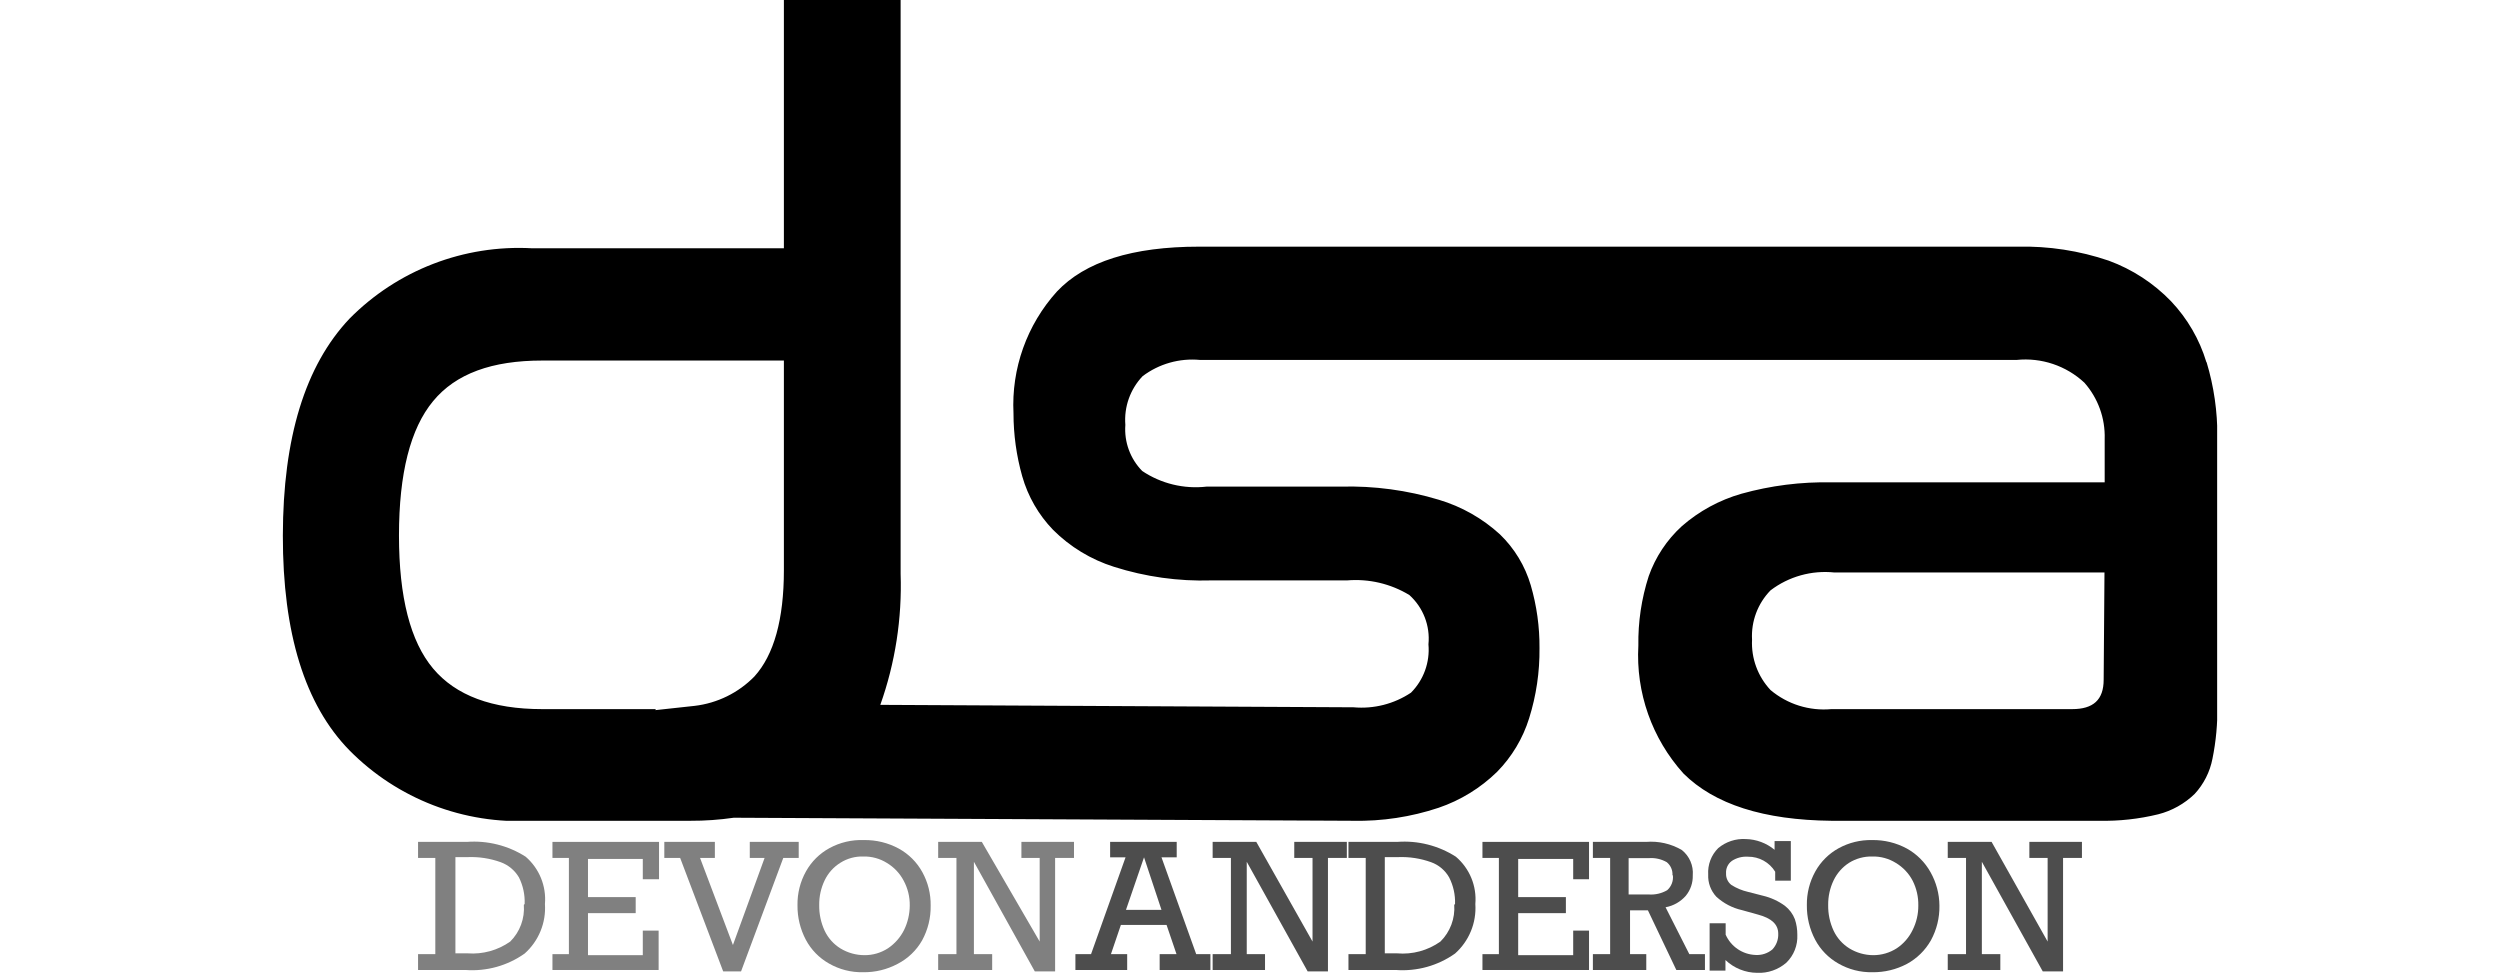
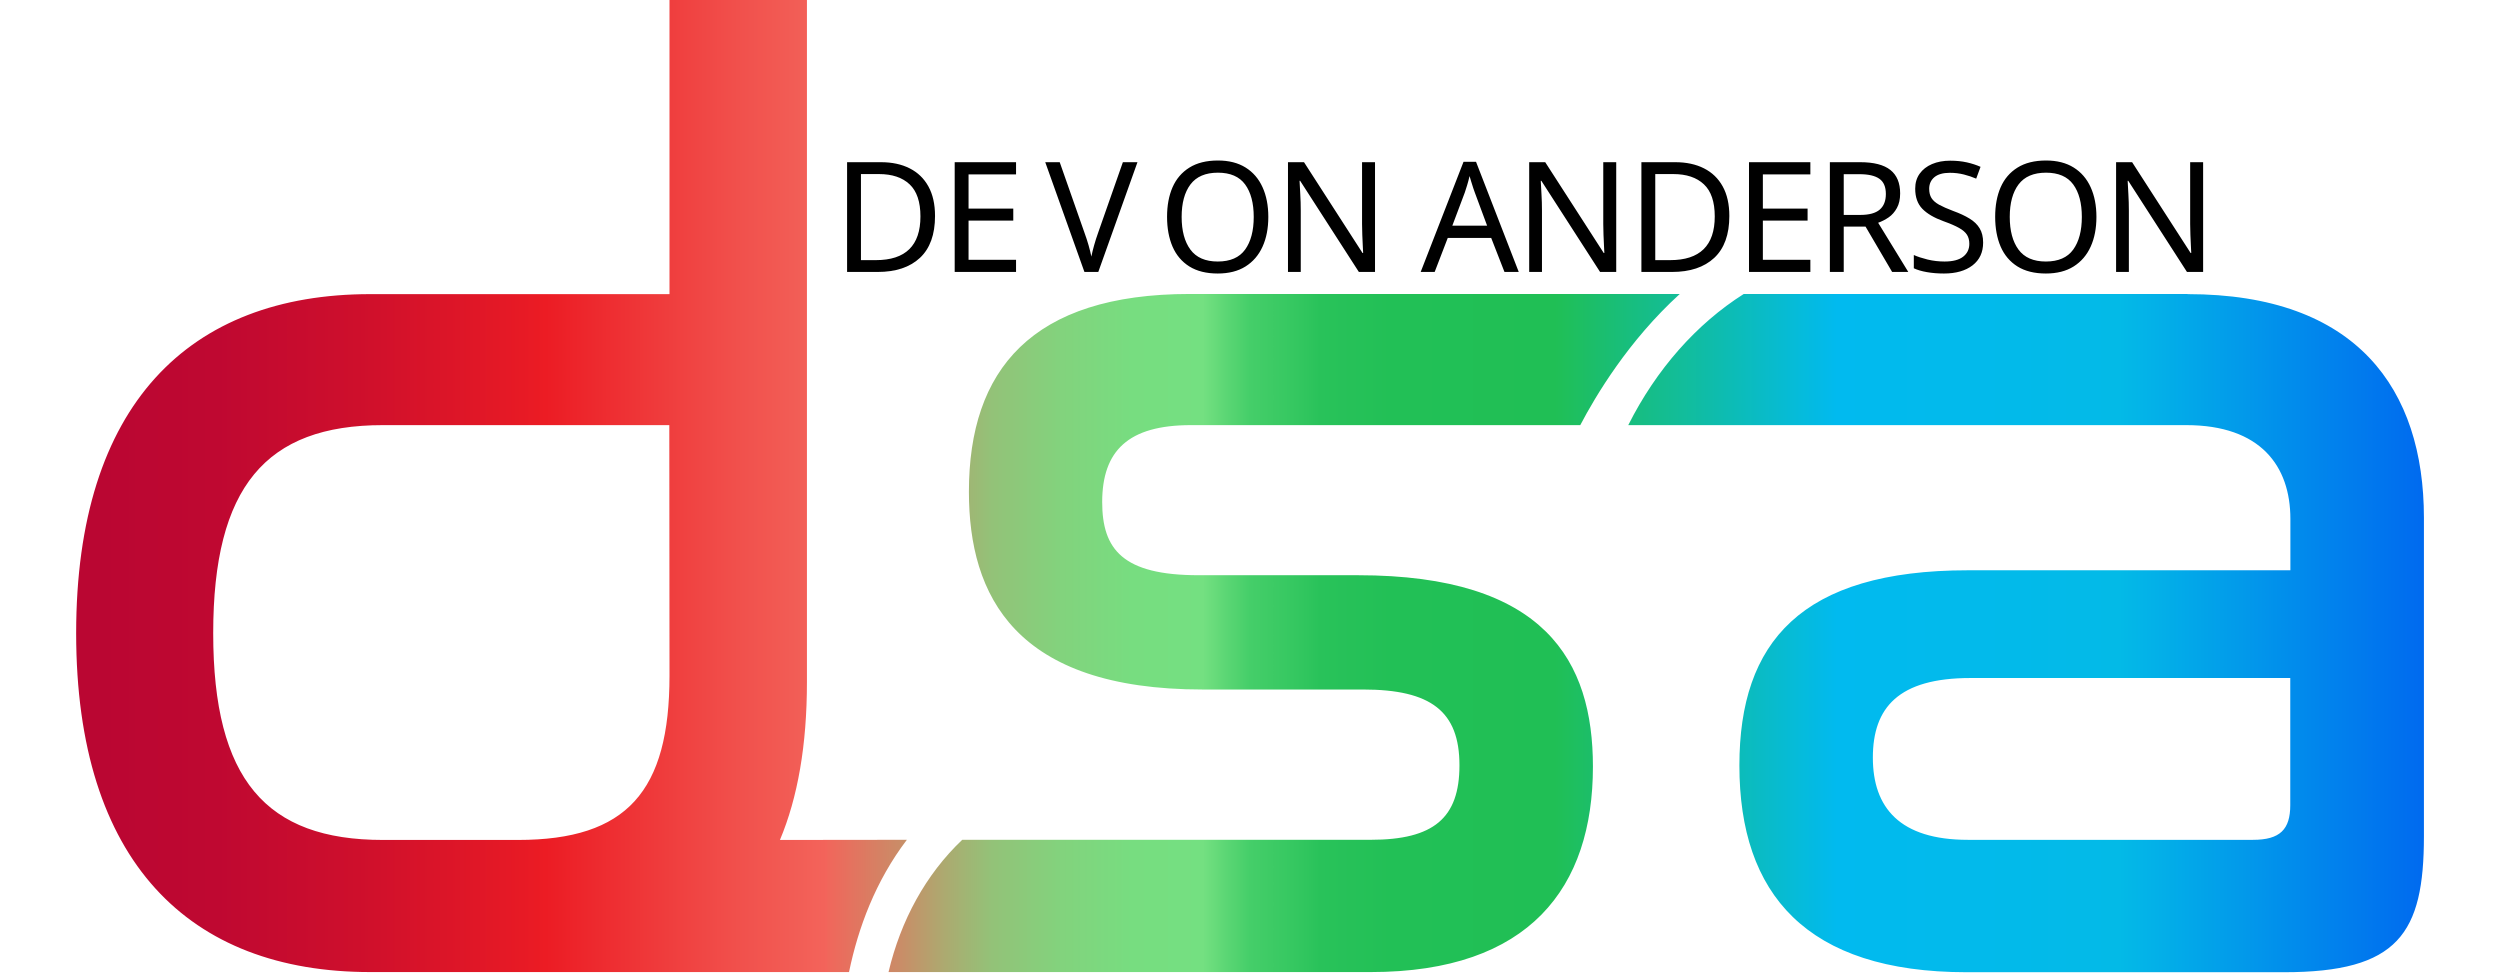
- <svg xmlns="http://www.w3.org/2000/svg" width="180" height="70" id="Layer_1" data-name="Layer 1" viewBox="0 0 95.28 47.89">
+ <svg xmlns="http://www.w3.org/2000/svg" id="Layer_2" width="180" height="70" data-name="Layer 2" viewBox="0 0 608.62 252.04">
  <defs>
-     <style>
-       .cls-1{fill:none;}.cls-2{clip-path:url(#clip-path);}.cls-3{fill:gray;}.cls-4{fill:#4d4d4d;}
+     <style>.cls-1{fill:url(#linear-gradient);}.cls-2{font-size:39.85px;font-family:Rockwell-Regular, Rockwell;letter-spacing:-0.03em;}.cls-3{letter-spacing:-0.08em;}.cls-4{letter-spacing:-0.03em;}
    </style>
-     <clipPath id="clip-path" transform="translate(-34.72 -0.62)">
-       <rect class="cls-1" x="34.72" y="0.62" width="95.28" height="40.43" />
-     </clipPath>
+     <linearGradient id="linear-gradient" x1="632.29" y1="442.02" x2="1240.9" y2="442.02" gradientUnits="userSpaceOnUse">
+       <stop offset="0.01" stop-color="#ba0632" />
+       <stop offset="0.06" stop-color="#bf0831" />
+       <stop offset="0.12" stop-color="#ce0f2c" />
+       <stop offset="0.19" stop-color="#e71a25" />
+       <stop offset="0.2" stop-color="#ec1c24" />
+       <stop offset="0.28" stop-color="#f14f4b" />
+       <stop offset="0.32" stop-color="#f3645b" />
+       <stop offset="0.32" stop-color="#f1665b" />
+       <stop offset="0.35" stop-color="#cb8b67" />
+       <stop offset="0.37" stop-color="#acaa70" />
+       <stop offset="0.39" stop-color="#93c278" />
+       <stop offset="0.42" stop-color="#82d37d" />
+       <stop offset="0.45" stop-color="#77dd80" />
+       <stop offset="0.48" stop-color="#74e081" />
+       <stop offset="0.49" stop-color="#5bd674" />
+       <stop offset="0.5" stop-color="#45ce69" />
+       <stop offset="0.52" stop-color="#34c760" />
+       <stop offset="0.53" stop-color="#29c25a" />
+       <stop offset="0.56" stop-color="#22c056" />
+       <stop offset="0.63" stop-color="#20bf55" />
+       <stop offset="0.75" stop-color="#01baef" />
+       <stop offset="0.87" stop-color="#03bae7" />
+       <stop offset="1" stop-color="#006aef" />
+     </linearGradient>
  </defs>
-   <g id="Vector_Smart_Object" data-name="Vector Smart Object">
-     <g class="cls-2">
-       <g class="cls-2">
-         <path d="M129.47,18.46a7.53,7.53,0,0,0-1.74-3,8.18,8.18,0,0,0-3.07-2,13,13,0,0,0-4.49-.69H79.85q-4.92,0-7,2.21a8.33,8.33,0,0,0-2.14,6,11.43,11.43,0,0,0,.43,3.1,6.27,6.27,0,0,0,1.52,2.64,7.39,7.39,0,0,0,3,1.82,14.36,14.36,0,0,0,4.8.67h6.68a5.1,5.1,0,0,1,3.07.72,2.89,2.89,0,0,1,.94,2.43,3,3,0,0,1-.86,2.38,4.39,4.39,0,0,1-2.83.72l-23.31-.12a17.5,17.5,0,0,0,1-6.45V.62H59.4V12.85H47A11.73,11.73,0,0,0,38,16.32Q34.73,19.78,34.72,27T38,37.58A11.73,11.73,0,0,0,47,41.05h7.8a14.43,14.43,0,0,0,2.13-.15l30.5.15a12.53,12.53,0,0,0,4.22-.64,7.65,7.65,0,0,0,2.88-1.77A6.54,6.54,0,0,0,96.11,36a11.15,11.15,0,0,0,.51-3.45,10.75,10.75,0,0,0-.43-3.1,5.73,5.73,0,0,0-1.52-2.51,7.73,7.73,0,0,0-3-1.7,15.24,15.24,0,0,0-4.83-.65H80.22a4.73,4.73,0,0,1-3.17-.77,2.93,2.93,0,0,1-.83-2.27,3.12,3.12,0,0,1,.85-2.4,4.06,4.06,0,0,1,2.83-.8h40.22a4.26,4.26,0,0,1,3.34,1.12,4,4,0,0,1,1,2.77v2.14H111a15.31,15.31,0,0,0-4.43.56,7.66,7.66,0,0,0-2.94,1.6A6.08,6.08,0,0,0,102,29a10.6,10.6,0,0,0-.51,3.42,8.68,8.68,0,0,0,2.22,6.3Q106,41,111,41.05h13.19a11.26,11.26,0,0,0,2.91-.32,4,4,0,0,0,1.79-1,3.55,3.55,0,0,0,.88-1.74,12.08,12.08,0,0,0,.24-2.61V22.14a12.45,12.45,0,0,0-.53-3.68M53.09,35.55h-5.6q-3.69,0-5.37-2T40.44,27q0-4.59,1.68-6.62c1.12-1.36,2.91-2,5.37-2H59.4V28.71c0,2.42-.49,4.17-1.45,5.23A4.92,4.92,0,0,1,55,35.39l-1.93.21m71.34-1.5c0,1-.52,1.45-1.55,1.45H111a4.08,4.08,0,0,1-3-.94,3.38,3.38,0,0,1-.91-2.48A3.22,3.22,0,0,1,108,29.7a4.44,4.44,0,0,1,3.15-.88h13.3Z" transform="translate(-34.72 -0.62)" />
-       </g>
-     </g>
-   </g>
-   <path class="cls-3" d="M47.63,45.15a3,3,0,0,1-1,2.44,4.47,4.47,0,0,1-2.91.81H41.38v-.78h.85V42.88h-.85v-.79h2.4a4.73,4.73,0,0,1,2.9.73A2.77,2.77,0,0,1,47.63,45.15Zm-1,0a2.68,2.68,0,0,0-.28-1.31,1.73,1.73,0,0,0-.9-.75,4.3,4.3,0,0,0-1.62-.25h-.61v4.74h.6A3.22,3.22,0,0,0,45.92,47,2.3,2.3,0,0,0,46.59,45.19Z" transform="translate(-34.72 -0.62)" />
-   <path class="cls-3" d="M52.45,43.93v-1h-2.7v1.88H52.1v.79H49.75v2.07h2.7V46.46h.78V48.4H48v-.78h.81V42.88H48v-.79h5.25v1.84Z" transform="translate(-34.72 -0.62)" />
-   <path class="cls-3" d="M55.27,42.88l1.62,4.29,1.56-4.29h-.73v-.79h2.41v.79h-.76l-2.08,5.59h-.88l-2.12-5.59h-.78v-.79H56v.79Z" transform="translate(-34.72 -0.62)" />
-   <path class="cls-3" d="M66.63,45.23a3.44,3.44,0,0,1-.42,1.71A2.93,2.93,0,0,1,65,48.1a3.5,3.5,0,0,1-1.7.41,3.23,3.23,0,0,1-1.68-.43,2.92,2.92,0,0,1-1.14-1.17,3.56,3.56,0,0,1-.41-1.7,3.31,3.31,0,0,1,.42-1.67,2.93,2.93,0,0,1,1.15-1.14A3.28,3.28,0,0,1,63.34,42a3.48,3.48,0,0,1,1.72.42,2.94,2.94,0,0,1,1.16,1.16A3.3,3.3,0,0,1,66.63,45.23Zm-3.26,2.44a2.1,2.1,0,0,0,1.16-.34,2.37,2.37,0,0,0,.79-.9,2.78,2.78,0,0,0,.28-1.2A2.49,2.49,0,0,0,65.3,44a2.22,2.22,0,0,0-.82-.87,2.1,2.1,0,0,0-1.17-.32,2,2,0,0,0-1.13.31,2.07,2.07,0,0,0-.77.86,2.73,2.73,0,0,0-.27,1.22,2.89,2.89,0,0,0,.27,1.27,2.06,2.06,0,0,0,.78.87A2.28,2.28,0,0,0,63.37,47.67Z" transform="translate(-34.72 -0.62)" />
-   <path class="cls-3" d="M72,42.88h-.9v-.79h2.59v.79h-.93v5.59h-1l-3-5.4v4.55h.9v.78H67v-.78h.9V42.88H67v-.79h2.15L72,47Z" transform="translate(-34.72 -0.62)" />
-   <path class="cls-4" d="M78,42.85l1.71,4.77h.7v.78H77.91v-.78h.83l-.49-1.44H76l-.49,1.44h.8v.78H73.76v-.78h.77l1.7-4.77h-.76v-.76h3.28v.76Zm-.86,0h0l-.89,2.59H78Z" transform="translate(-34.72 -0.62)" />
-   <path class="cls-4" d="M85.44,42.88h-.9v-.79h2.59v.79H86.2v5.59h-1l-3-5.4v4.55h.9v.78H80.52v-.78h.9V42.88h-.9v-.79h2.15L85.44,47Z" transform="translate(-34.72 -0.62)" />
-   <path class="cls-4" d="M93.46,45.15a3,3,0,0,1-1,2.44,4.47,4.47,0,0,1-2.91.81H87.21v-.78h.85V42.88h-.85v-.79h2.4a4.7,4.7,0,0,1,2.89.73A2.75,2.75,0,0,1,93.46,45.15Zm-1,0a2.67,2.67,0,0,0-.29-1.31,1.67,1.67,0,0,0-.89-.75,4.3,4.3,0,0,0-1.62-.25H89v4.74h.6A3.21,3.21,0,0,0,91.74,47,2.31,2.31,0,0,0,92.42,45.19Z" transform="translate(-34.72 -0.62)" />
-   <path class="cls-4" d="M98.28,43.93v-1H95.57v1.88h2.35v.79H95.57v2.07h2.71V46.46h.78V48.4H93.81v-.78h.81V42.88h-.81v-.79h5.25v1.84Z" transform="translate(-34.72 -0.62)" />
-   <path class="cls-4" d="M104.17,43.74a1.51,1.51,0,0,1-.34,1,1.73,1.73,0,0,1-1,.57L104,47.62h.77v.78h-1.41l-1.4-2.94h-.88v2.16h.8v.78H99.25v-.78h.85V42.88h-.85v-.79h2.62a3,3,0,0,1,1.76.4A1.44,1.44,0,0,1,104.17,43.74Zm-1,0a.77.77,0,0,0-.28-.65,1.54,1.54,0,0,0-.88-.2h-1v1.79H102a1.59,1.59,0,0,0,.91-.21A.85.85,0,0,0,103.19,43.73Z" transform="translate(-34.72 -0.62)" />
-   <path class="cls-4" d="M108.2,42.48v-.43H109V44h-.77v-.44a1.55,1.55,0,0,0-1.34-.74,1.29,1.29,0,0,0-.8.21.7.7,0,0,0-.28.61.68.68,0,0,0,.26.57,2.62,2.62,0,0,0,.81.34l.74.19a3,3,0,0,1,1.09.5,1.54,1.54,0,0,1,.49.66,2.35,2.35,0,0,1,.12.77,1.79,1.79,0,0,1-.54,1.37,2.05,2.05,0,0,1-1.44.5,2.29,2.29,0,0,1-1.56-.63v.52H105V46.1h.79v.56a1.68,1.68,0,0,0,1.47,1,1.18,1.18,0,0,0,.83-.27,1.06,1.06,0,0,0,.29-.78c0-.45-.32-.76-1-.94l-.79-.22a2.76,2.76,0,0,1-1.26-.66,1.5,1.5,0,0,1-.4-1.09,1.69,1.69,0,0,1,.49-1.3,1.94,1.94,0,0,1,1.36-.45A2.3,2.3,0,0,1,108.2,42.48Z" transform="translate(-34.72 -0.62)" />
-   <path class="cls-4" d="M116.32,45.23a3.44,3.44,0,0,1-.42,1.71,3,3,0,0,1-1.18,1.16,3.53,3.53,0,0,1-1.7.41,3.23,3.23,0,0,1-1.68-.43,2.92,2.92,0,0,1-1.14-1.17,3.56,3.56,0,0,1-.41-1.7,3.31,3.31,0,0,1,.42-1.67,2.93,2.93,0,0,1,1.15-1.14A3.28,3.28,0,0,1,113,42a3.48,3.48,0,0,1,1.72.42,3,3,0,0,1,1.16,1.16A3.4,3.4,0,0,1,116.32,45.23Zm-3.27,2.44a2.14,2.14,0,0,0,1.17-.34,2.26,2.26,0,0,0,.78-.9,2.64,2.64,0,0,0,.28-1.2A2.6,2.6,0,0,0,115,44a2.22,2.22,0,0,0-.82-.87,2.1,2.1,0,0,0-1.17-.32,2.07,2.07,0,0,0-1.14.31,2.12,2.12,0,0,0-.76.86,2.73,2.73,0,0,0-.27,1.22,2.89,2.89,0,0,0,.27,1.27,2.06,2.06,0,0,0,.78.87A2.27,2.27,0,0,0,113.05,47.67Z" transform="translate(-34.72 -0.62)" />
-   <path class="cls-4" d="M121.65,42.88h-.9v-.79h2.59v.79h-.93v5.59h-1l-3-5.4v4.55h.91v.78h-2.59v-.78h.9V42.88h-.9v-.79h2.16L121.65,47Z" transform="translate(-34.72 -0.62)" />
+   <path class="cls-1" d="M814.74,533.75c4.62-11,7-24.6,7-40.95V316H786.11v76.25H708.54c-46.95,0-76.25,28.63-76.25,87.9S661.59,568,708.54,568H832.65c2.38-11.5,6.88-23.62,15-34.29Zm-28.63-42.62c0,30-11,42.62-39.29,42.62h-35c-30.3,0-44-15.65-44-53.6s13.65-53.94,44-53.94h74.24Zm135.17-64.92h100.94c4-7.62,12.47-21.87,25.8-34H921c-41,0-57.27,19.65-57.27,51.27,0,27,12,51.27,60.6,51.27H965.9c17.64,0,25,5.67,25,19.65,0,13.65-6.66,19.31-23,19.31H862c-9.48,9-15.94,20.91-19.11,34.29h125c41.29,0,57.61-22,57.61-53.26,0-27.31-12.33-49.62-60.94-49.62H923.28c-19.64,0-25-6.65-25-19C898.31,432.87,905,426.21,921.28,426.21Zm258.37-34H1064.6c-12.24,7.75-22.65,19.51-29.94,34h144.65c19.32,0,27,10.66,27,24.3v13.33h-83.57c-43.28,0-59.27,18.64-59.27,50.6,0,33.3,17.32,53.6,58.93,53.6h82.24c29.64,0,36.29-10,36.29-35.29V450.18C1240.9,416.89,1223.59,392.25,1179.65,392.25Zm26.63,132.51c0,6.32-2.67,9-9.66,9h-73.91c-17.64,0-24.64-8.32-24.64-21.31s6.66-20.64,25.31-20.64h82.9Z" transform="translate(-632.29 -316)" />
+   <text class="cls-2" transform="translate(196 70.5)">
+     DE
+     <tspan class="cls-3" x="55.23" y="0">V</tspan>
+     <tspan class="cls-4" x="84.37" y="0">ON ANDERSON</tspan>
+   </text>
</svg>
